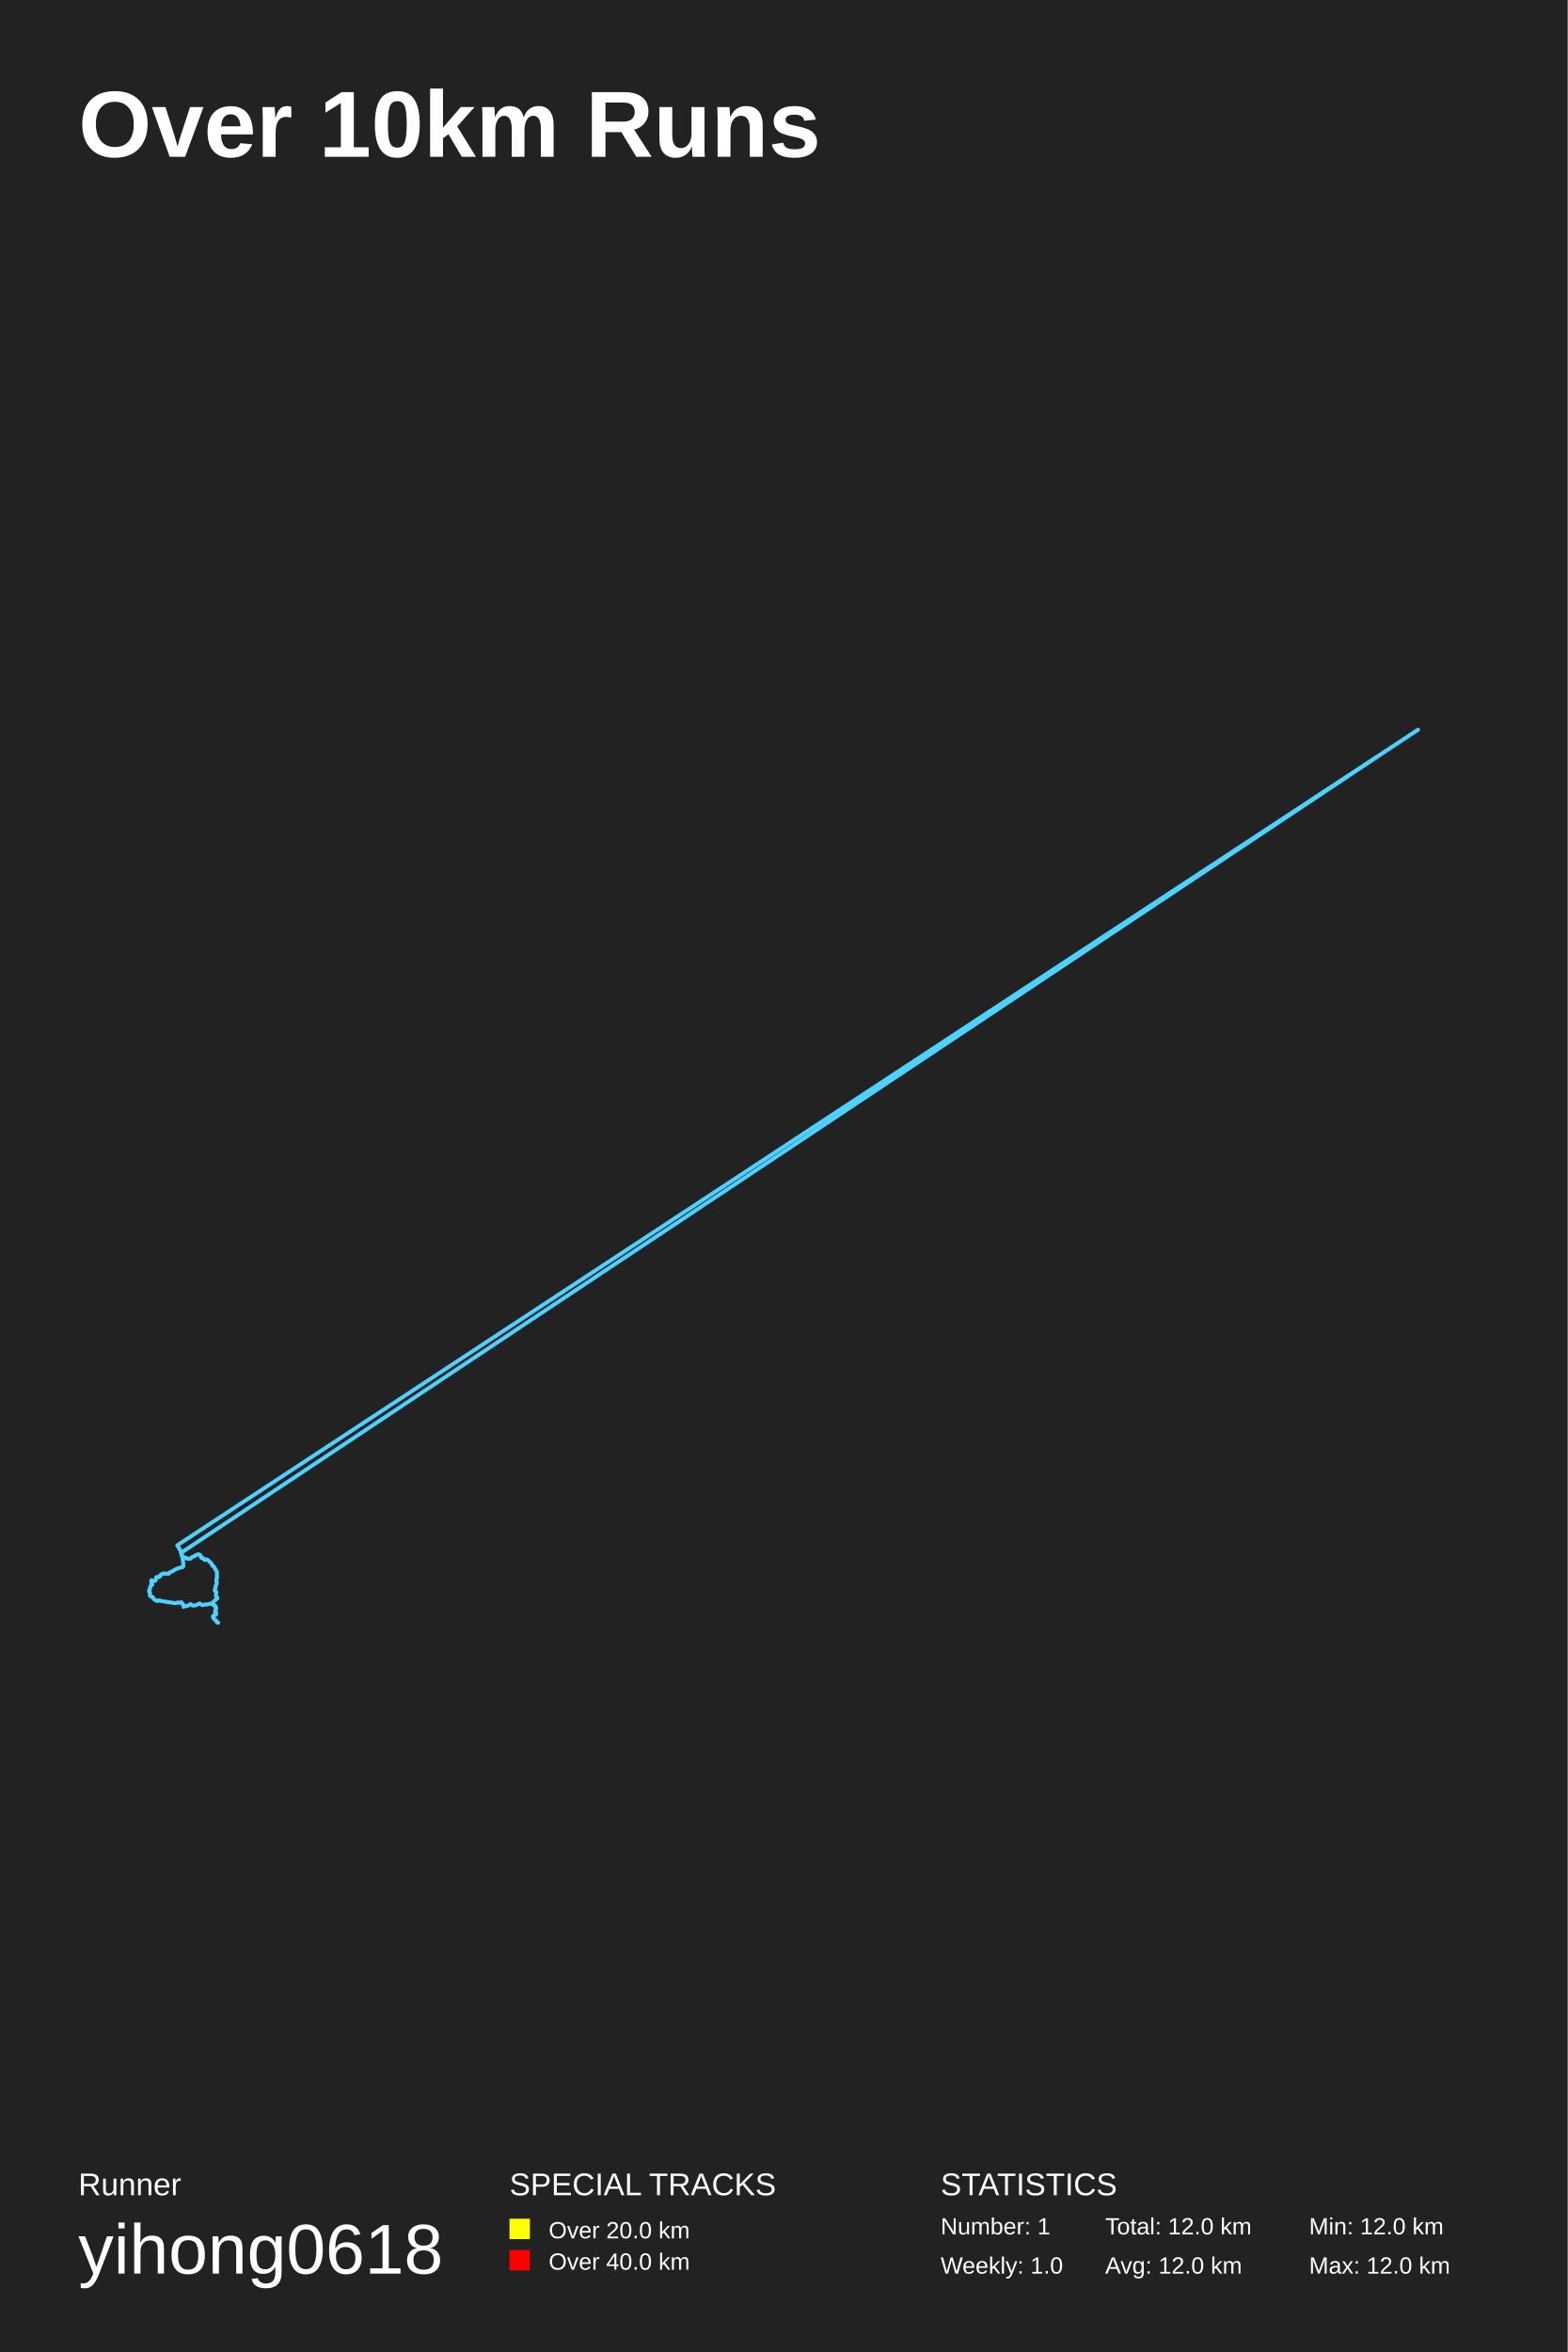
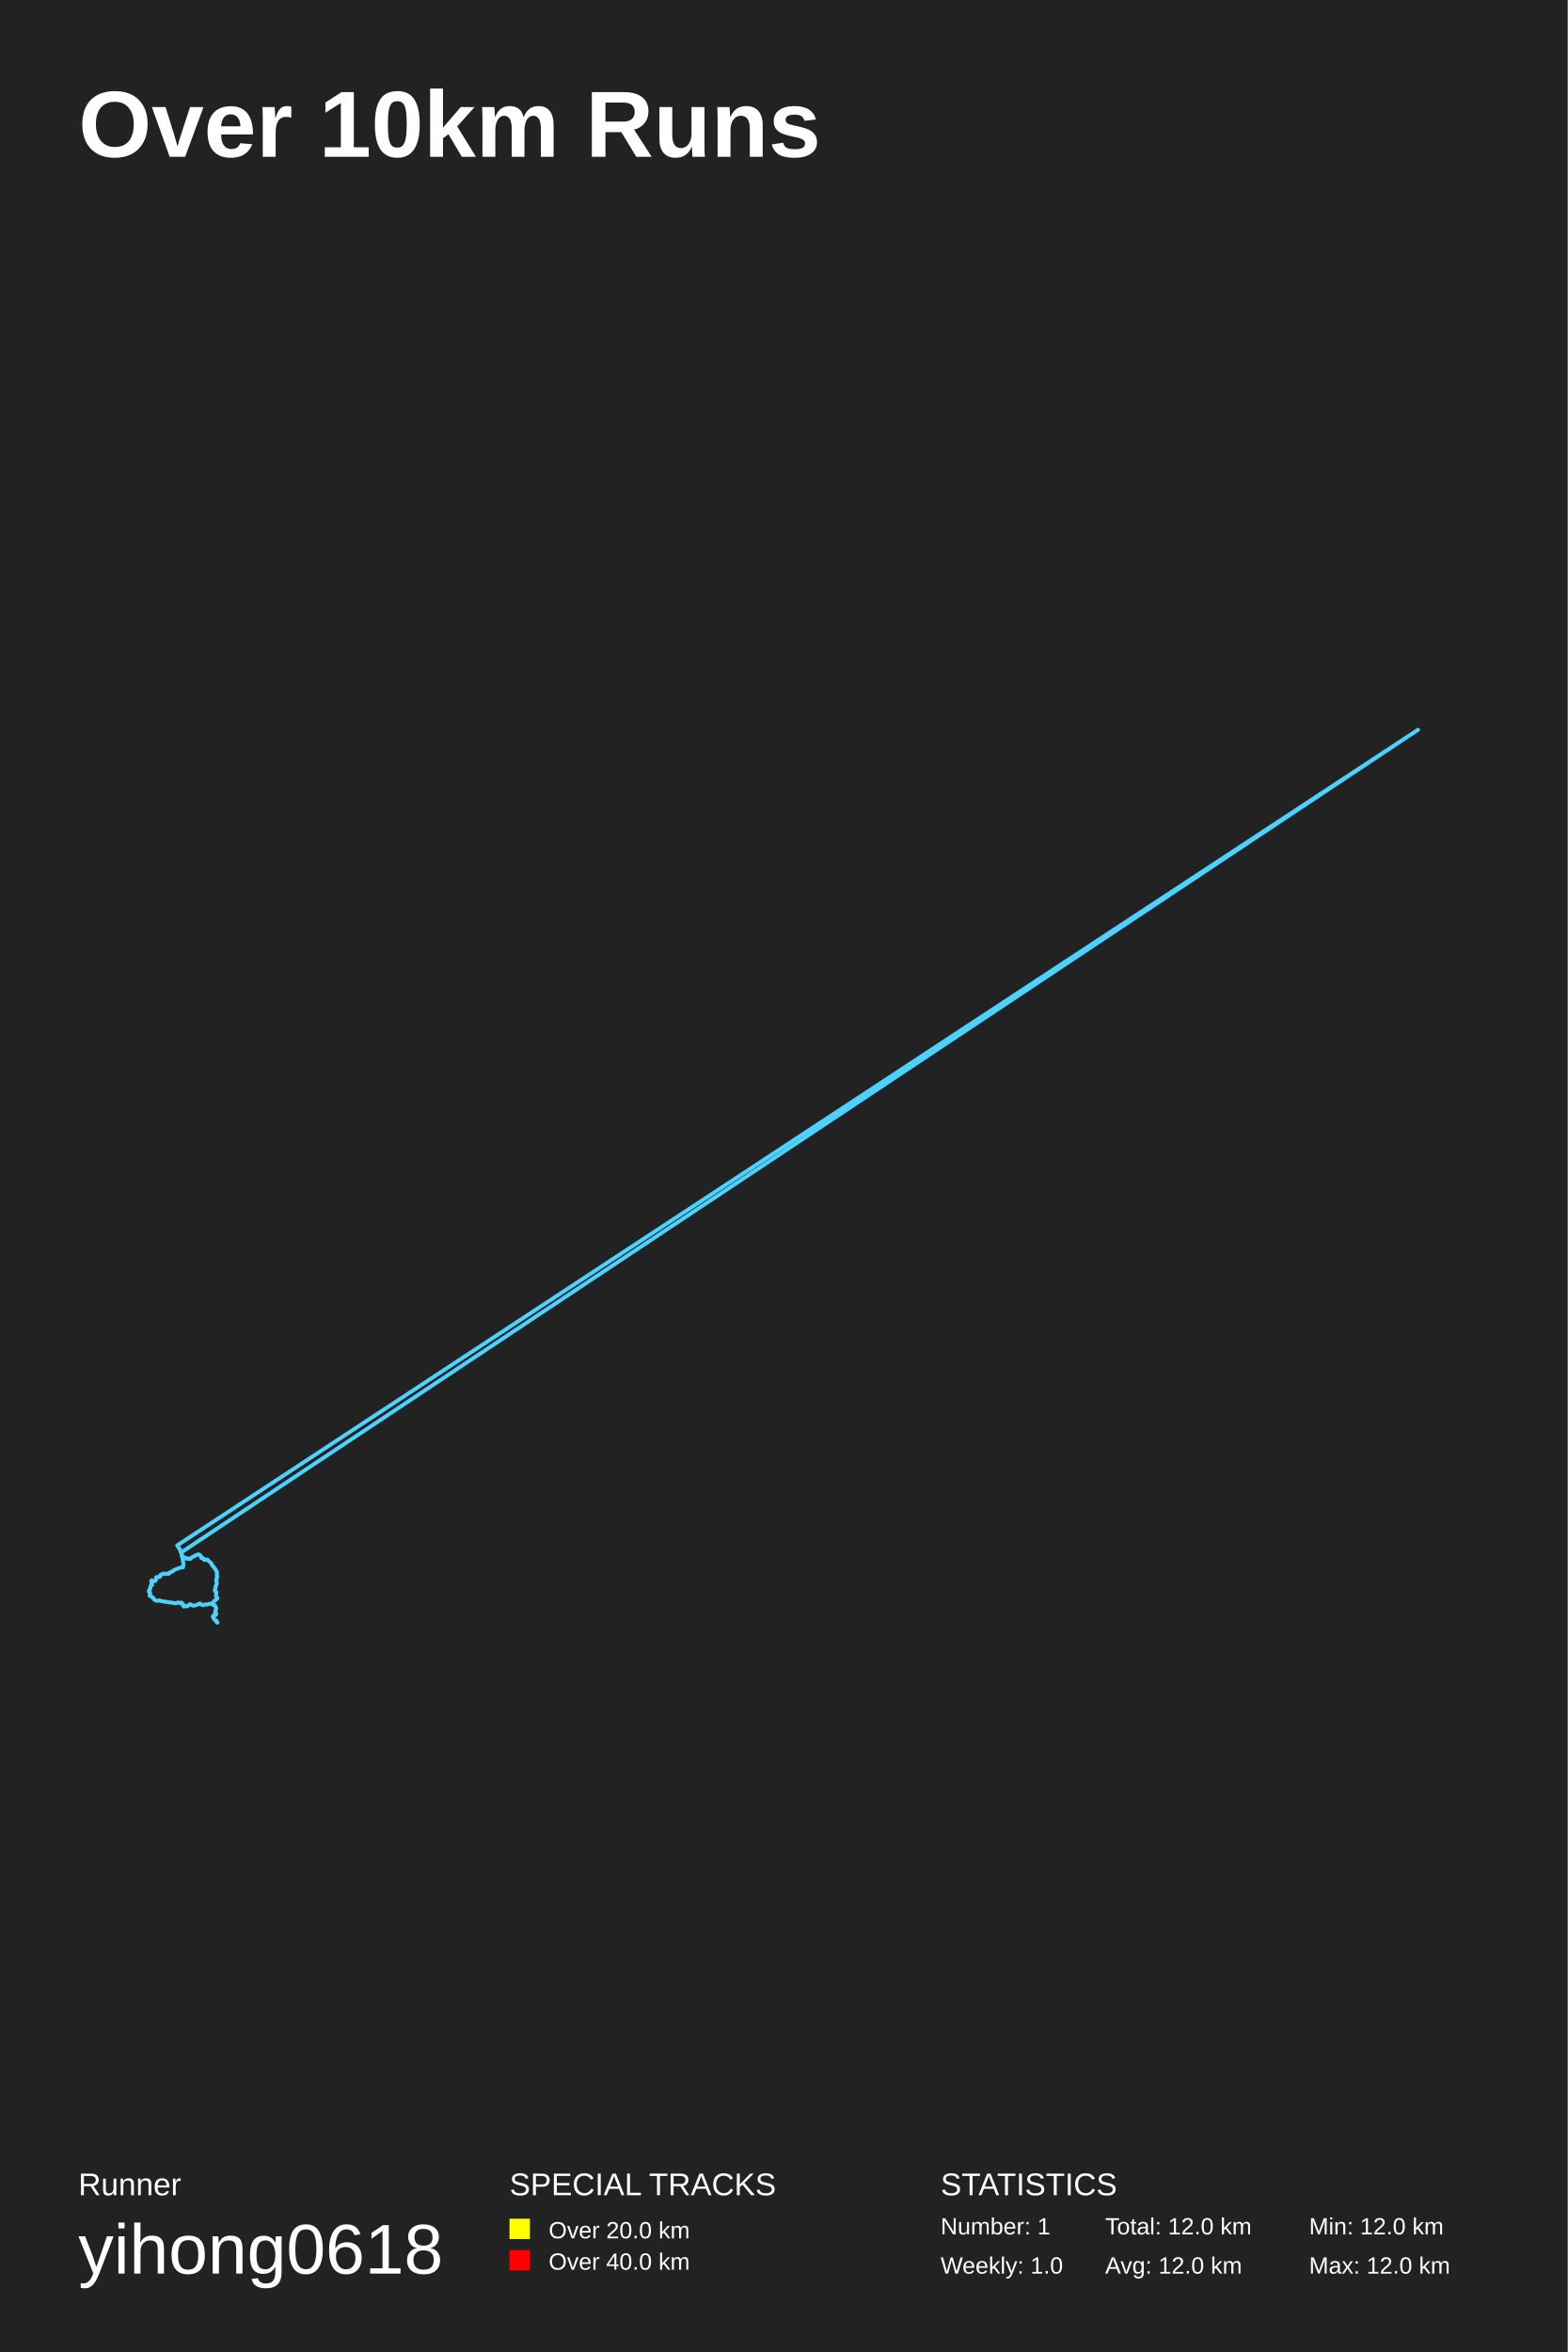
<svg xmlns="http://www.w3.org/2000/svg" baseProfile="full" height="300mm" version="1.1" viewBox="0,0,200,300" width="200mm">
  <defs />
  <rect fill="#222222" height="300" width="200" x="0" y="0" />
  <text fill="#FFFFFF" style="font-size:12px; font-family:Arial; font-weight:bold;" x="10" y="20">Over 10km Runs</text>
  <text fill="#FFFFFF" style="font-size:4px; font-family:Arial" x="10" y="280">Runner</text>
  <text fill="#FFFFFF" style="font-size:9px; font-family:Arial" x="10" y="290">yihong0618</text>
  <text fill="#FFFFFF" style="font-size:4px; font-family:Arial" x="65" y="280">SPECIAL TRACKS</text>
  <rect fill="yellow" height="2.6" width="2.6" x="65" y="283" />
  <text fill="#FFFFFF" style="font-size:3px; font-family:Arial" x="70" y="285.5">Over 20.0 km</text>
  <rect fill="red" height="2.6" width="2.6" x="65" y="287" />
  <text fill="#FFFFFF" style="font-size:3px; font-family:Arial" x="70" y="289.5">Over 40.0 km</text>
  <text fill="#FFFFFF" style="font-size:4px; font-family:Arial" x="120" y="280">STATISTICS</text>
  <text fill="#FFFFFF" style="font-size:3px; font-family:Arial" x="120" y="285">Number: 1</text>
  <text fill="#FFFFFF" style="font-size:3px; font-family:Arial" x="120" y="290">Weekly: 1.0</text>
  <text fill="#FFFFFF" style="font-size:3px; font-family:Arial" x="141" y="285">Total: 12.0 km</text>
  <text fill="#FFFFFF" style="font-size:3px; font-family:Arial" x="141" y="290">Avg: 12.0 km</text>
  <text fill="#FFFFFF" style="font-size:3px; font-family:Arial" x="167" y="285">Min: 12.0 km</text>
  <text fill="#FFFFFF" style="font-size:3px; font-family:Arial" x="167" y="290">Max: 12.0 km</text>
-   <polyline fill="none" opacity="1" points="27.157,206.261 27.172,206.129 27.343,206.05 27.457,206.018 27.566,205.876 27.547,205.766 27.438,205.697 27.476,205.576 27.443,205.434 27.533,205.328 27.542,205.197 27.571,205.081 27.476,204.991 27.471,204.849 27.376,204.754 27.229,204.681 27.229,204.707 27.248,204.707 27.238,204.712 27.214,204.717 27.229,204.717 27.219,204.712 27.21,204.717 27.214,204.723 27.214,204.717 27.138,204.623 27.138,204.496 27.153,204.422 27.205,204.328 27.267,204.259 27.338,204.212 27.414,204.143 27.519,204.064 27.618,203.964 27.699,203.906 27.728,203.822 27.685,203.732 27.585,203.674 27.557,203.559 27.547,203.443 27.566,203.348 27.571,203.269 27.609,203.132 27.571,203.032 27.481,202.99 27.457,202.932 27.386,202.837 27.428,202.668 27.485,202.6 27.5,202.479 27.504,202.342 27.566,202.215 27.618,202.121 27.623,201.989 27.656,201.883 27.623,201.789 27.628,201.689 27.599,201.62 27.604,201.515 27.609,201.351 27.694,201.257 27.699,201.146 27.671,201.025 27.671,200.904 27.671,200.777 27.671,200.63 27.671,200.482 27.205,199.713 27.143,199.718 27.077,199.692 27.053,199.597 27.024,199.529 27.005,199.502 26.982,199.429 26.944,199.376 26.906,199.313 26.82,199.281 26.763,199.255 26.725,199.192 26.678,199.123 26.578,199.044 26.507,198.97 26.435,198.928 26.388,198.907 26.283,198.939 26.198,198.965 26.108,198.965 26.022,198.928 25.989,198.828 25.951,198.76 25.884,198.707 25.775,198.728 25.704,198.712 25.699,198.686 25.718,198.67 25.713,198.681 25.699,198.681 25.685,198.702 25.67,198.691 25.699,198.691 25.689,198.696 25.68,198.686 25.699,198.665 25.699,198.67 25.628,198.565 25.618,198.507 25.594,198.423 25.556,198.37 25.528,198.365 25.466,198.328 25.409,198.28 25.343,198.291 25.29,198.254 25.257,198.27 25.257,198.249 25.176,198.296 25.105,198.322 25.058,198.354 24.986,198.349 24.953,198.38 24.882,198.423 24.829,198.48 24.782,198.502 24.734,198.512 24.668,198.549 24.616,198.57 24.525,198.607 24.445,198.639 24.373,198.728 24.297,198.807 24.212,198.833 24.141,198.828 24.06,198.823 23.979,198.818 23.951,198.812 23.965,198.791 23.993,198.807 23.97,198.807 23.932,198.812 23.884,198.765 23.822,198.739 23.775,198.765 23.694,198.754 23.651,198.696 23.561,198.76 23.485,198.67 23.437,198.591 23.366,198.57 23.357,198.549 23.342,198.544 23.3,198.475 23.243,198.423 23.19,198.459 23.195,198.444 23.186,198.417 23.176,198.365 23.195,198.286 23.2,198.233 23.133,198.18 23.114,198.117 23.091,198.059 23.053,198.006 23.043,197.933 23.01,197.822 22.996,197.669 22.924,197.622 22.886,197.532 22.829,197.49 22.806,197.443 22.772,197.343 22.72,197.264 22.673,197.19 22.658,197.148 22.63,197.153 22.62,197.163 22.644,197.169 22.635,197.153 22.63,197.153 22.639,197.153 22.654,197.158 22.687,197.09 22.692,197.079 22.682,197.116 22.635,197.095 22.625,197.106 22.62,197.116 22.63,197.106 22.63,197.106 22.63,197.1 22.63,197.095 22.63,197.095 22.639,197.09 180.91,93.076 180.815,93.134 180.815,93.134 180.815,93.134 180.815,93.134 180.724,93.192 180.629,93.25 23.105,198.064 23.148,198.175 23.186,198.254 23.176,198.354 23.186,198.459 23.209,198.554 23.271,198.633 23.309,198.733 23.3,198.876 23.323,198.981 23.347,199.16 23.366,199.297 23.38,199.387 23.385,199.524 23.376,199.671 23.38,199.771 23.371,199.845 23.243,199.919 23.076,199.924 22.958,199.961 22.839,199.992 22.72,200.045 22.592,200.092 22.482,200.129 22.387,200.166 22.307,200.235 22.202,200.266 22.102,200.33 22.079,200.372 22.05,200.393 22.05,200.387 22.007,200.419 21.95,200.451 21.87,200.477 21.765,200.488 21.699,200.551 21.627,200.588 21.599,200.646 21.547,200.73 21.437,200.725 21.376,200.709 21.252,200.735 21.171,200.74 21.071,200.735 20.995,200.688 20.9,200.693 20.824,200.735 20.763,200.74 20.691,200.783 20.611,200.809 20.53,200.83 20.473,200.893 20.43,200.972 20.44,201.046 20.402,201.099 20.359,201.114 20.33,201.135 20.278,201.135 20.193,201.162 20.112,201.135 19.998,201.157 19.922,201.183 19.922,201.209 19.936,201.278 19.926,201.351 19.907,201.383 19.903,201.425 19.888,201.473 19.865,201.531 19.822,201.62 19.727,201.646 19.646,201.657 19.594,201.683 19.508,201.731 19.428,201.72 19.418,201.689 19.371,201.668 19.361,201.662 19.318,201.62 19.356,201.604 19.361,201.546 19.38,201.557 19.333,201.61 19.285,201.615 19.328,201.741 19.299,201.899 19.361,202.02 19.432,202.142 19.333,202.189 19.238,202.268 19.152,202.416 19.157,202.558 19.138,202.684 19.038,202.826 19.005,202.963 19.076,203.069 19.147,203.148 19.128,203.216 19.143,203.327 19.095,203.469 19.157,203.553 19.242,203.622 19.375,203.659 19.494,203.727 19.561,203.875 19.656,203.98 19.793,204.091 19.964,204.17 20.097,204.217 20.235,204.122 20.397,204.154 20.549,204.206 20.715,204.238 20.886,204.264 21.01,204.275 21.114,204.28 21.209,204.328 21.333,204.338 21.452,204.349 21.589,204.386 21.727,204.375 21.851,204.391 21.965,204.438 22.098,204.454 22.25,204.47 22.383,204.486 22.544,204.465 22.663,204.391 22.768,204.407 22.901,204.449 23.024,204.433 23.119,204.354 23.162,204.459 23.314,204.544 23.333,204.686 23.395,204.802 23.428,204.965 23.513,204.849 23.708,204.87 23.865,204.844 24.05,204.781 24.169,204.659 24.331,204.612 24.445,204.702 24.578,204.791 24.782,204.786 24.92,204.781 25.029,204.728 25.162,204.654 25.314,204.623 25.442,204.523 25.537,204.559 25.67,204.628 25.784,204.723 25.898,204.733 26.008,204.702 26.108,204.659 26.26,204.633 26.402,204.67 26.54,204.617 26.668,204.575 26.749,204.549 26.868,204.544 27.005,204.607 27.138,204.638 27.195,204.654 27.343,204.707 27.452,204.802 27.481,204.944 27.58,205.06 27.552,205.202 27.547,205.355 27.519,205.502 27.466,205.644 27.58,205.75 27.59,205.887 27.49,205.997 27.348,206.029 27.243,206.15 27.205,206.271 27.262,206.413 27.343,206.55 27.481,206.661 27.618,206.714 27.652,206.84 27.675,206.961 27.842,206.967" stroke="#4DD2FF" stroke-dasharray="none" stroke-linecap="round" stroke-linejoin="round" stroke-width="0.5" />
+   <polyline fill="none" opacity="1" points="27.153,206.221 27.229,206.058 27.376,206.037 27.504,205.984 27.561,205.831 27.514,205.758 27.447,205.652 27.466,205.536 27.49,205.394 27.542,205.289 27.566,205.163 27.542,205.047 27.481,204.936 27.433,204.81 27.352,204.72 27.224,204.715 27.224,204.715 27.253,204.715 27.224,204.72 27.224,204.725 27.229,204.715 27.219,204.72 27.214,204.725 27.214,204.72 27.214,204.725 27.124,204.578 27.138,204.478 27.167,204.404 27.234,204.309 27.295,204.241 27.352,204.193 27.457,204.13 27.557,204.046 27.656,203.951 27.718,203.888 27.718,203.798 27.647,203.719 27.576,203.651 27.538,203.509 27.566,203.419 27.58,203.329 27.566,203.219 27.618,203.098 27.514,203.024 27.481,202.982 27.428,202.924 27.395,202.797 27.457,202.65 27.504,202.566 27.5,202.434 27.519,202.302 27.604,202.186 27.618,202.076 27.637,201.965 27.652,201.855 27.618,201.76 27.618,201.66 27.595,201.581 27.585,201.454 27.652,201.312 27.704,201.212 27.699,201.112 27.656,200.991 27.671,200.864 27.661,200.732 27.685,200.532 27.675,200.48 27.172,199.737 27.105,199.721 27.062,199.658 27.039,199.579 27.02,199.51 27.001,199.489 26.972,199.416 26.92,199.373 26.868,199.31 26.806,199.284 26.768,199.252 26.706,199.168 26.649,199.121 26.545,199.026 26.483,198.931 26.431,198.915 26.34,198.941 26.25,198.957 26.169,198.978 26.055,198.978 26.008,198.905 25.974,198.81 25.922,198.741 25.841,198.725 25.742,198.757 25.708,198.694 25.708,198.678 25.742,198.678 25.713,198.699 25.685,198.704 25.68,198.699 25.67,198.704 25.685,198.725 25.685,198.704 25.694,198.694 25.699,198.683 25.68,198.641 25.623,198.536 25.609,198.494 25.566,198.399 25.542,198.378 25.514,198.341 25.447,198.309 25.39,198.272 25.324,198.293 25.286,198.262 25.262,198.262 25.214,198.272 25.143,198.309 25.086,198.351 25.039,198.346 24.982,198.367 24.934,198.404 24.848,198.436 24.82,198.494 24.768,198.504 24.72,198.536 24.654,198.546 24.582,198.594 24.502,198.641 24.416,198.678 24.354,198.768 24.269,198.841 24.169,198.841 24.122,198.82 24.022,198.826 23.951,198.826 23.965,198.799 23.965,198.799 23.965,198.82 23.955,198.815 23.913,198.804 23.851,198.752 23.799,198.747 23.742,198.799 23.684,198.731 23.608,198.731 23.537,198.736 23.471,198.652 23.423,198.594 23.361,198.562 23.347,198.567 23.333,198.531 23.271,198.467 23.209,198.436 23.195,198.452 23.209,198.441 23.176,198.415 23.181,198.341 23.205,198.272 23.186,198.209 23.133,198.151 23.105,198.104 23.086,198.051 23.053,197.988 23.024,197.898 23.005,197.804 22.981,197.646 22.905,197.598 22.882,197.519 22.81,197.472 22.806,197.403 22.758,197.324 22.687,197.245 22.682,197.171 22.668,197.166 22.625,197.166 22.644,197.166 22.644,197.177 22.635,197.166 22.639,197.161 22.644,197.156 22.673,197.15 22.706,197.082 22.692,197.087 22.63,197.092 22.635,197.103 22.625,197.108 22.62,197.124 22.625,197.113 22.625,197.108 22.63,197.108 22.635,197.092 22.639,197.108 22.644,197.098 180.91,93.084 180.815,93.142 180.815,93.142 180.815,93.142 180.815,93.142 180.724,93.2 23.086,198.041 23.124,198.114 23.181,198.199 23.186,198.299 23.176,198.399 23.19,198.515 23.233,198.588 23.281,198.673 23.304,198.81 23.314,198.915 23.328,199.073 23.361,199.21 23.376,199.342 23.395,199.442 23.38,199.6 23.366,199.726 23.38,199.8 23.338,199.905 23.171,199.921 23.034,199.953 22.92,199.979 22.801,200.021 22.668,200.085 22.554,200.127 22.44,200.153 22.354,200.2 22.264,200.243 22.169,200.29 22.093,200.343 22.05,200.401 22.05,200.401 22.041,200.406 21.993,200.453 21.927,200.474 21.832,200.49 21.751,200.517 21.665,200.58 21.618,200.617 21.575,200.706 21.513,200.738 21.423,200.722 21.333,200.717 21.223,200.748 21.128,200.759 21.043,200.727 20.962,200.701 20.872,200.717 20.805,200.738 20.748,200.754 20.672,200.801 20.582,200.817 20.501,200.848 20.459,200.927 20.425,201.017 20.44,201.08 20.397,201.117 20.354,201.138 20.321,201.154 20.245,201.164 20.154,201.159 20.069,201.143 19.964,201.17 19.912,201.201 19.931,201.238 19.931,201.307 19.926,201.37 19.898,201.417 19.888,201.444 19.879,201.502 19.865,201.581 19.793,201.665 19.694,201.644 19.603,201.686 19.556,201.691 19.485,201.749 19.428,201.723 19.394,201.67 19.371,201.686 19.337,201.649 19.318,201.628 19.356,201.612 19.371,201.565 19.356,201.591 19.318,201.607 19.285,201.681 19.333,201.797 19.314,201.955 19.39,202.06 19.404,202.176 19.295,202.207 19.2,202.329 19.152,202.492 19.19,202.613 19.086,202.745 19.005,202.882 19.005,203.061 19.1,203.082 19.162,203.182 19.152,203.271 19.119,203.377 19.086,203.535 19.195,203.572 19.295,203.64 19.418,203.688 19.532,203.782 19.575,203.919 19.703,204.041 19.865,204.146 20.012,204.188 20.14,204.188 20.311,204.12 20.449,204.193 20.62,204.22 20.772,204.251 20.957,204.272 21.01,204.283 21.157,204.33 21.261,204.33 21.39,204.336 21.485,204.372 21.632,204.393 21.779,204.388 21.908,204.415 22.026,204.436 22.14,204.472 22.283,204.483 22.444,204.488 22.587,204.441 22.696,204.388 22.81,204.436 22.953,204.478 23.048,204.409 23.129,204.399 23.224,204.483 23.342,204.604 23.319,204.757 23.404,204.836 23.452,204.92 23.599,204.825 23.77,204.899 23.941,204.857 24.084,204.725 24.212,204.63 24.383,204.662 24.487,204.757 24.654,204.799 24.844,204.804 24.953,204.752 25.086,204.71 25.224,204.636 25.376,204.609 25.485,204.515 25.594,204.594 25.713,204.673 25.818,204.715 25.946,204.746 26.041,204.688 26.165,204.652 26.321,204.646 26.464,204.652 26.583,204.609 26.682,204.578 26.782,204.551 26.925,204.562 27.053,204.636 27.181,204.657 27.267,204.688 27.381,204.741 27.481,204.857 27.504,205.015 27.58,205.12 27.566,205.273 27.514,205.4 27.504,205.563 27.471,205.705 27.595,205.816 27.552,205.937 27.438,206.032 27.314,206.058 27.229,206.211 27.21,206.348 27.305,206.474 27.381,206.622 27.514,206.679 27.652,206.769 27.633,206.901 27.737,206.974" stroke="#4DD2FF" stroke-dasharray="none" stroke-linecap="round" stroke-linejoin="round" stroke-width="0.5" />
</svg>
